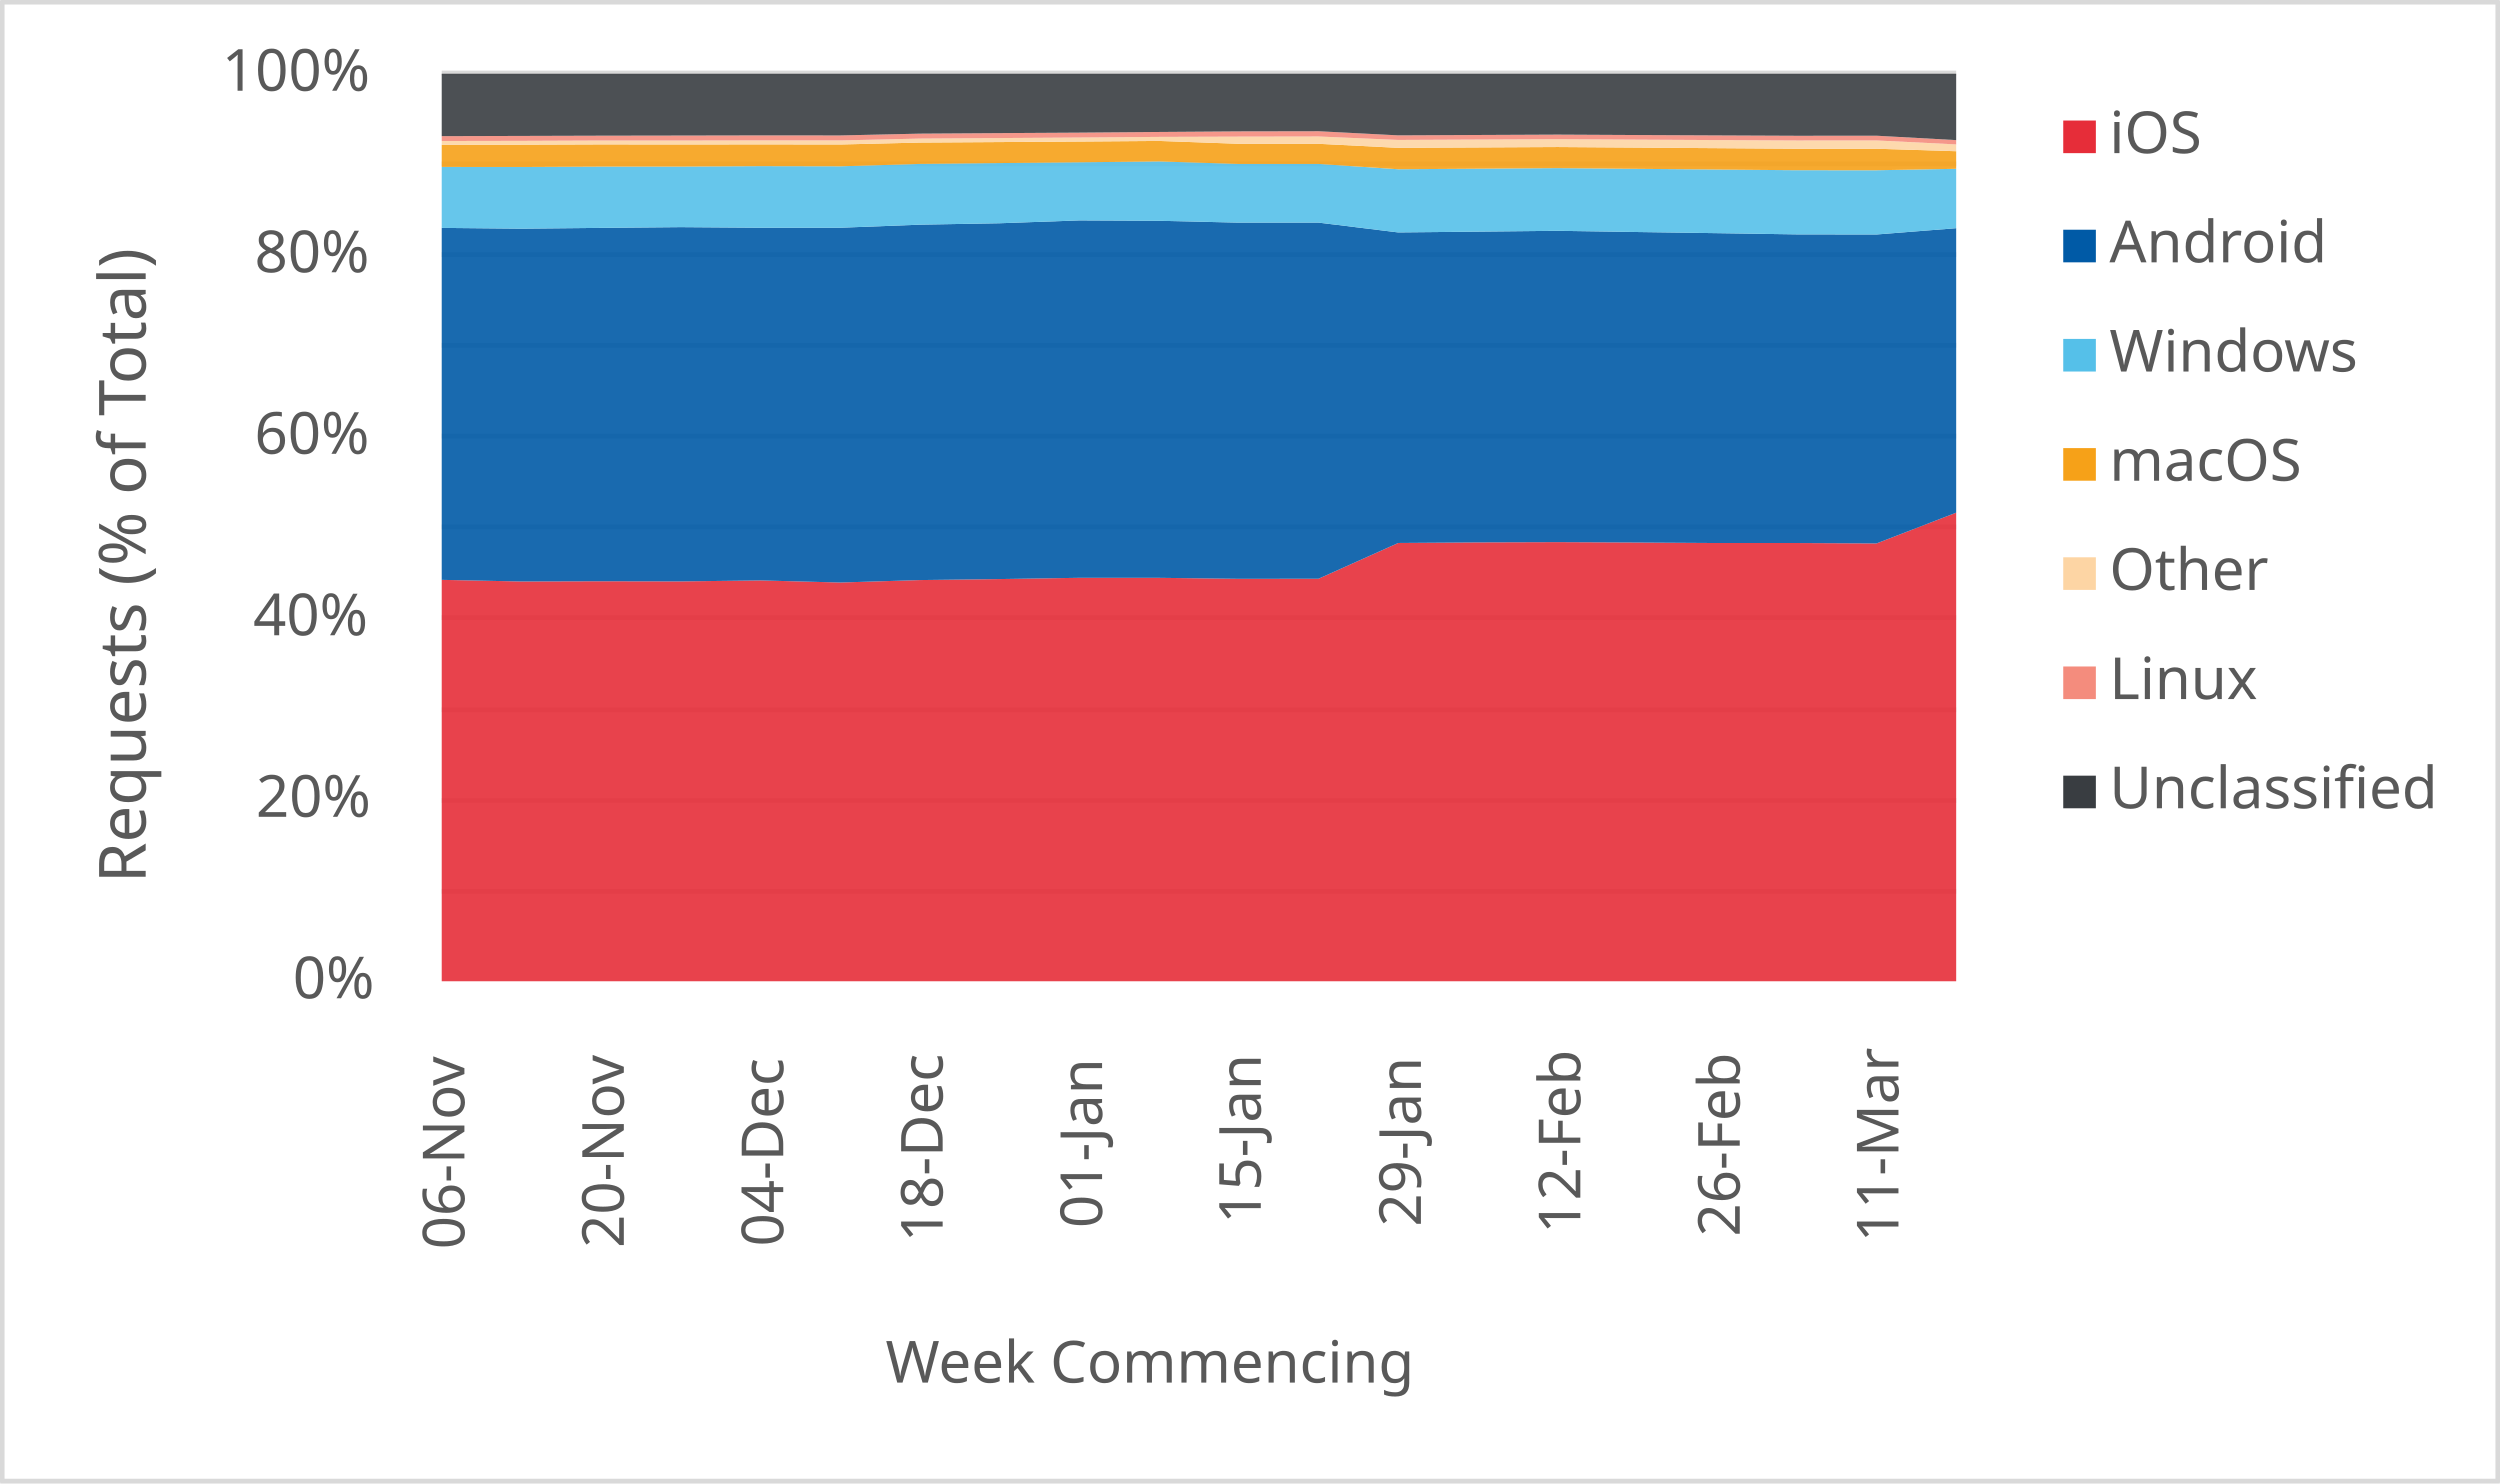
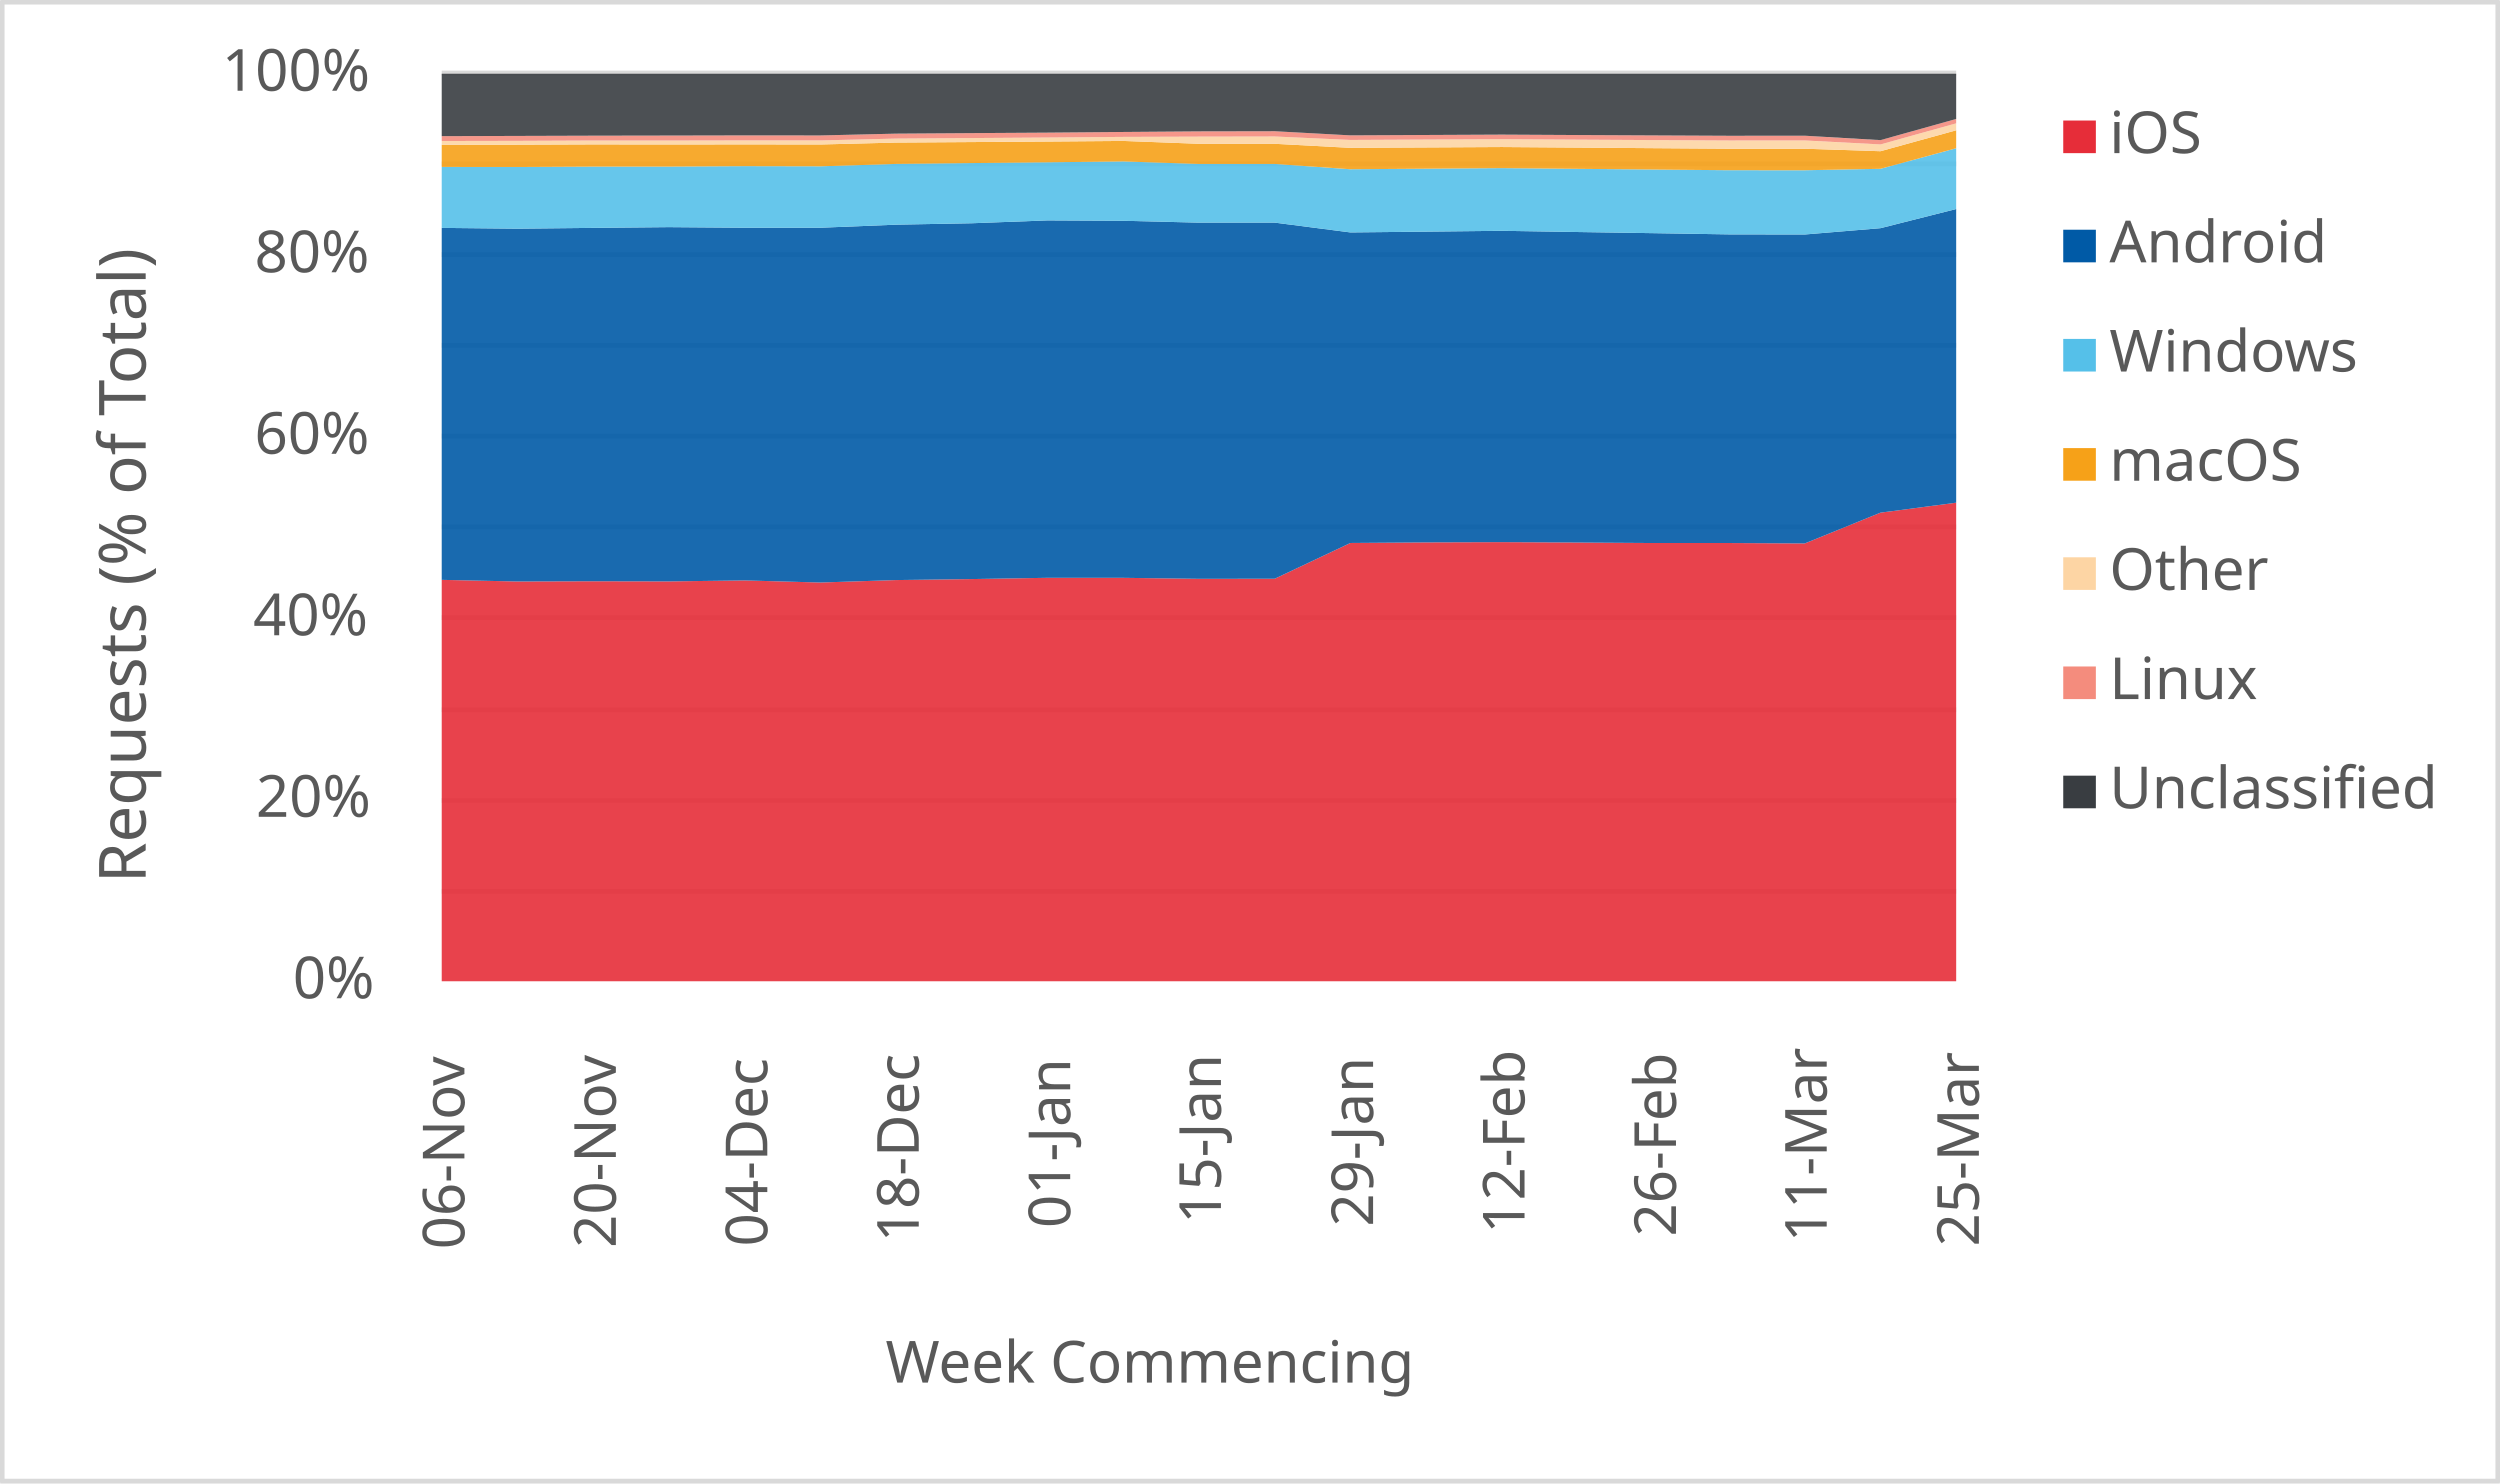
<svg xmlns="http://www.w3.org/2000/svg" width="1763" height="1046" xml:space="preserve" overflow="hidden">
  <defs>
    <clipPath id="clip0">
      <rect x="2917" y="346" width="1763" height="1046" />
    </clipPath>
  </defs>
  <g clip-path="url(#clip0)" transform="translate(-2917 -346)">
    <rect x="2918" y="347" width="1760" height="1043" fill="#FFFFFF" />
    <g>
      <path d="    M3228.5 974.532 4296.5 974.532    M3228.5 910.53 4296.5 910.53    M3228.5 846.528 4296.5 846.528    M3228.5 781.526 4296.5 781.526    M3228.5 717.524 4296.5 717.524    M3228.5 653.522 4296.5 653.522    M3228.5 589.52 4296.5 589.52    M3228.5 525.517 4296.5 525.517    M3228.5 461.515 4296.5 461.515    M3228.5 397.5 4296.5 397.5" stroke="#D9D9D9" stroke-width="3.438" stroke-linejoin="round" stroke-miterlimit="10" fill="none" />
    </g>
    <g>
      <path d="M 1038.5 4296.5 1038.5" stroke="#D9D9D9" stroke-width="3.438" stroke-linejoin="round" stroke-miterlimit="10" fill="none" fill-rule="evenodd" />
    </g>
    <g>
      <text fill="#595959" font-family="Verdana,sans-serif" font-weight="400" font-size="41" transform="matrix(6.12323e-17 -1 1 6.12323e-17 3244.5 1227)">06-Nov</text>
    </g>
    <g>
-       <text fill="#595959" font-family="Verdana,sans-serif" font-weight="400" font-size="41" transform="matrix(6.12323e-17 -1 1 6.12323e-17 3356.921 1226)">20-Nov</text>
+       <text fill="#595959" font-family="Verdana,sans-serif" font-weight="400" font-size="41" transform="matrix(6.12323e-17 -1 1 6.12323e-17 3351.3 1226)">20-Nov</text>
    </g>
    <g>
-       <text fill="#595959" font-family="Verdana,sans-serif" font-weight="400" font-size="41" transform="matrix(6.12323e-17 -1 1 6.12323e-17 3469.342 1225)">04-Dec</text>
+       <text fill="#595959" font-family="Verdana,sans-serif" font-weight="400" font-size="41" transform="matrix(6.12323e-17 -1 1 6.12323e-17 3458.1 1225)">04-Dec</text>
    </g>
    <g>
-       <text fill="#595959" font-family="Verdana,sans-serif" font-weight="400" font-size="41" transform="matrix(6.12323e-17 -1 1 6.12323e-17 3581.763 1222)">18-Dec</text>
+       <text fill="#595959" font-family="Verdana,sans-serif" font-weight="400" font-size="41" transform="matrix(6.12323e-17 -1 1 6.12323e-17 3564.9 1222)">18-Dec</text>
    </g>
    <g>
-       <text fill="#595959" font-family="Verdana,sans-serif" font-weight="400" font-size="41" transform="matrix(6.12323e-17 -1 1 6.12323e-17 3694.184 1212)">01-Jan</text>
+       <text fill="#595959" font-family="Verdana,sans-serif" font-weight="400" font-size="41" transform="matrix(6.12323e-17 -1 1 6.12323e-17 3671.7 1212)">01-Jan</text>
    </g>
    <g>
-       <text fill="#595959" font-family="Verdana,sans-serif" font-weight="400" font-size="41" transform="matrix(6.12323e-17 -1 1 6.12323e-17 3806.105 1209)">15-Jan</text>
+       <text fill="#595959" font-family="Verdana,sans-serif" font-weight="400" font-size="41" transform="matrix(6.12323e-17 -1 1 6.12323e-17 3778 1209)">15-Jan</text>
    </g>
    <g>
-       <text fill="#595959" font-family="Verdana,sans-serif" font-weight="400" font-size="41" transform="matrix(6.12323e-17 -1 1 6.12323e-17 3919.026 1211)">29-Jan</text>
+       <text fill="#595959" font-family="Verdana,sans-serif" font-weight="400" font-size="41" transform="matrix(6.12323e-17 -1 1 6.12323e-17 3885.3 1211)">29-Jan</text>
    </g>
    <g>
-       <text fill="#595959" font-family="Verdana,sans-serif" font-weight="400" font-size="41" transform="matrix(6.12323e-17 -1 1 6.12323e-17 4031.447 1216)">12-Feb</text>
+       <text fill="#595959" font-family="Verdana,sans-serif" font-weight="400" font-size="41" transform="matrix(6.12323e-17 -1 1 6.12323e-17 3992.1 1216)">12-Feb</text>
    </g>
    <g>
-       <text fill="#595959" font-family="Verdana,sans-serif" font-weight="400" font-size="41" transform="matrix(6.12323e-17 -1 1 6.12323e-17 4143.868 1218)">26-Feb</text>
+       <text fill="#595959" font-family="Verdana,sans-serif" font-weight="400" font-size="41" transform="matrix(6.12323e-17 -1 1 6.12323e-17 4098.9 1218)">26-Feb</text>
    </g>
    <g>
-       <text fill="#595959" font-family="Verdana,sans-serif" font-weight="400" font-size="41" transform="matrix(6.12323e-17 -1 1 6.12323e-17 4255.789 1222)">11-Mar</text>
+       <text fill="#595959" font-family="Verdana,sans-serif" font-weight="400" font-size="41" transform="matrix(6.12323e-17 -1 1 6.12323e-17 4205.2 1222)">11-Mar</text>
+     </g>
+     <g>
+       <text fill="#595959" font-family="Verdana,sans-serif" font-weight="400" font-size="41" transform="matrix(6.12323e-17 -1 1 6.12323e-17 4312.5 1225)">25-Mar</text>
    </g>
    <g>
      <text fill="#595959" font-family="Verdana,sans-serif" font-weight="400" font-size="41" transform="matrix(1 0 0 1 3123.5 1050)">0%</text>
    </g>
    <g>
      <text fill="#595959" font-family="Verdana,sans-serif" font-weight="400" font-size="41" transform="matrix(1 0 0 1 3097.5 922)">20%</text>
    </g>
    <g>
      <text fill="#595959" font-family="Verdana,sans-serif" font-weight="400" font-size="41" transform="matrix(1 0 0 1 3095.5 794)">40%</text>
    </g>
    <g>
      <text fill="#595959" font-family="Verdana,sans-serif" font-weight="400" font-size="41" transform="matrix(1 0 0 1 3096.5 666)">60%</text>
    </g>
    <g>
      <text fill="#595959" font-family="Verdana,sans-serif" font-weight="400" font-size="41" transform="matrix(1 0 0 1 3096.5 538)">80%</text>
    </g>
    <g>
      <text fill="#595959" font-family="Verdana,sans-serif" font-weight="400" font-size="41" transform="matrix(1 0 0 1 3073.5 410)">100%</text>
    </g>
    <g>
      <text fill="#595959" font-family="Verdana,sans-serif" font-weight="400" font-size="41" transform="matrix(1 0 0 1 3541.5 1321)">Week Commencing</text>
    </g>
    <g>
      <text fill="#595959" font-family="Verdana,sans-serif" font-weight="400" font-size="46" transform="matrix(6.12323e-17 -1 1 6.12323e-17 3019.73 968.75)">Requests (% of Total)</text>
    </g>
    <rect x="2918.5" y="347.5" width="1760" height="1043" stroke="#D9D9D9" stroke-width="3.438" stroke-linejoin="round" stroke-miterlimit="10" fill="none" />
    <g>
-       <path d="M3228.5 1038 3284.711 1038 3340.921 1038 3397.132 1038 3453.342 1038 3509.553 1038 3565.763 1038 3621.974 1038 3678.184 1038 3734.395 1038 3790.605 1038 3846.816 1038 3903.026 1038 3959.237 1038 4015.447 1038 4071.658 1038 4127.868 1038 4184.079 1038 4240.289 1038 4296.5 1038 4296.5 707.525 4240.289 729.24 4184.079 728.934 4127.868 728.947 4071.658 728.59 4015.447 728.306 3959.237 728.498 3903.026 728.908 3846.816 754.118 3790.605 754.176 3734.395 753.479 3678.184 753.466 3621.974 754.354 3565.763 755.064 3509.553 756.794 3453.342 755.31 3397.132 756.011 3340.921 755.895 3284.711 756.065 3228.5 754.912 3228.5 1038Z" fill="#e62d39" opacity="0.9" />
+       <path d="M3228.5 1038 3281.9 1038 3335.3 1038 3388.7 1038 3442.1 1038 3495.5 1038 3548.9 1038 3602.3 1038 3655.7 1038 3709.1 1038 3762.5 1038 3815.9 1038 3869.3 1038 3922.7 1038 3976.1 1038 4029.5 1038 4082.9 1038 4136.3 1038 4189.7 1038 4243.1 1038 4296.5 1038 4296.5 700.487 4243.1 707.525 4189.7 729.24 4136.3 728.934 4082.9 728.947 4029.5 728.59 3976.1 728.306 3922.7 728.498 3869.3 728.908 3815.9 754.118 3762.5 754.176 3709.1 753.479 3655.7 753.466 3602.3 754.354 3548.9 755.064 3495.5 756.794 3442.1 755.31 3388.7 756.011 3335.3 755.895 3281.9 756.065 3228.5 754.912 3228.5 1038Z" fill="#e62d39" opacity="0.9" />
    </g>
    <g>
-       <path d="M3228.5 754.912 3284.711 756.065 3340.921 755.895 3397.132 756.011 3453.342 755.31 3509.553 756.794 3565.763 755.064 3621.974 754.354 3678.184 753.466 3734.395 753.479 3790.605 754.176 3846.816 754.118 3903.026 728.908 3959.237 728.498 4015.447 728.306 4071.658 728.59 4127.868 728.947 4184.079 728.934 4240.289 729.24 4296.5 707.525 4296.5 506.915 4240.289 511.365 4184.079 511.285 4127.868 510.428 4071.658 509.62 4015.447 508.761 3959.237 509.353 3903.026 509.91 3846.816 502.983 3790.605 503.001 3734.395 501.707 3678.184 501.422 3621.974 503.439 3565.763 504.431 3509.553 506.598 3453.342 506.612 3397.132 506.175 3340.921 506.701 3284.711 507.274 3228.5 506.706 3228.5 754.912Z" fill="#005aa6" opacity="0.9" />
+       <path d="M3228.5 754.912 3281.9 756.065 3335.3 755.895 3388.7 756.011 3442.1 755.31 3495.5 756.794 3548.9 755.064 3602.3 754.354 3655.7 753.466 3709.1 753.479 3762.5 754.176 3815.9 754.118 3869.3 728.908 3922.7 728.498 3976.1 728.306 4029.5 728.59 4082.9 728.947 4136.3 728.934 4189.7 729.24 4243.1 707.525 4296.5 700.487 4296.5 493.393 4243.1 506.915 4189.7 511.365 4136.3 511.285 4082.9 510.428 4029.5 509.62 3976.1 508.761 3922.7 509.353 3869.3 509.91 3815.9 502.983 3762.5 503.001 3709.1 501.707 3655.7 501.422 3602.3 503.439 3548.9 504.431 3495.5 506.598 3442.1 506.612 3388.7 506.175 3335.3 506.701 3281.9 507.274 3228.5 506.706 3228.5 754.912Z" fill="#005aa6" opacity="0.9" />
    </g>
    <g>
-       <path d="M3228.5 506.706 3284.711 507.274 3340.921 506.701 3397.132 506.175 3453.342 506.612 3509.553 506.598 3565.763 504.431 3621.974 503.439 3678.184 501.422 3734.395 501.707 3790.605 503.001 3846.816 502.983 3903.026 509.91 3959.237 509.353 4015.447 508.761 4071.658 509.62 4127.868 510.428 4184.079 511.285 4240.289 511.365 4296.5 506.915 4296.5 465.04 4240.289 466.061 4184.079 466.04 4127.868 465.546 4071.658 465.06 4015.447 464.562 3959.237 464.956 3903.026 465.352 3846.816 461.616 3790.605 461.616 3734.395 459.83 3678.184 460.45 3621.974 460.991 3565.763 461.58 3509.553 463.284 3453.342 463.162 3397.132 463.486 3340.921 463.49 3284.711 463.786 3228.5 463.732 3228.5 506.706Z" fill="#55c0e9" opacity="0.9" />
+       <path d="M3228.5 506.706 3281.9 507.274 3335.3 506.701 3388.7 506.175 3442.1 506.612 3495.5 506.598 3548.9 504.431 3602.3 503.439 3655.7 501.422 3709.1 501.707 3762.5 503.001 3815.9 502.983 3869.3 509.91 3922.7 509.353 3976.1 508.761 4029.5 509.62 4082.9 510.428 4136.3 511.285 4189.7 511.365 4243.1 506.915 4296.5 493.393 4296.5 450.535 4243.1 465.04 4189.7 466.061 4136.3 466.04 4082.9 465.546 4029.5 465.06 3976.1 464.562 3922.7 464.956 3869.3 465.352 3815.9 461.616 3762.5 461.616 3709.1 459.83 3655.7 460.45 3602.3 460.991 3548.9 461.58 3495.5 463.284 3442.1 463.162 3388.7 463.486 3335.3 463.49 3281.9 463.786 3228.5 463.732 3228.5 506.706Z" fill="#55c0e9" opacity="0.9" />
    </g>
    <g>
-       <path d="M3228.5 463.732 3284.711 463.786 3340.921 463.49 3397.132 463.486 3453.342 463.162 3509.553 463.284 3565.763 461.58 3621.974 460.991 3678.184 460.45 3734.395 459.83 3790.605 461.616 3846.816 461.616 3903.026 465.352 3959.237 464.956 4015.447 464.562 4071.658 465.06 4127.868 465.546 4184.079 466.04 4240.289 466.061 4296.5 465.04 4296.5 452.637 4240.289 450.906 4184.079 450.885 4127.868 450.487 4071.658 450.087 4015.447 449.68 3959.237 449.972 3903.026 450.26 3846.816 447.404 3790.605 447.398 3734.395 445.385 3678.184 445.82 3621.974 446.182 3565.763 446.543 3509.553 447.892 3453.342 447.827 3397.132 447.896 3340.921 447.832 3284.711 448.042 3228.5 448.112 3228.5 463.732Z" fill="#f6a118" opacity="0.9" />
+       <path d="M3228.5 463.732 3281.9 463.786 3335.3 463.49 3388.7 463.486 3442.1 463.162 3495.5 463.284 3548.9 461.58 3602.3 460.991 3655.7 460.45 3709.1 459.83 3762.5 461.616 3815.9 461.616 3869.3 465.352 3922.7 464.956 3976.1 464.562 4029.5 465.06 4082.9 465.546 4136.3 466.04 4189.7 466.061 4243.1 465.04 4296.5 450.535 4296.5 437.874 4243.1 452.637 4189.7 450.906 4136.3 450.885 4082.9 450.487 4029.5 450.087 3976.1 449.68 3922.7 449.972 3869.3 450.26 3815.9 447.404 3762.5 447.398 3709.1 445.385 3655.7 445.82 3602.3 446.182 3548.9 446.543 3495.5 447.892 3442.1 447.827 3388.7 447.896 3335.3 447.832 3281.9 448.042 3228.5 448.112 3228.5 463.732Z" fill="#f6a118" opacity="0.9" />
    </g>
    <g>
-       <path d="M3228.5 448.112 3284.711 448.042 3340.921 447.832 3397.132 447.896 3453.342 447.827 3509.553 447.892 3565.763 446.543 3621.974 446.182 3678.184 445.82 3734.395 445.385 3790.605 447.398 3846.816 447.404 3903.026 450.26 3959.237 449.972 4015.447 449.68 4071.658 450.087 4127.868 450.487 4184.079 450.885 4240.289 450.906 4296.5 452.637 4296.5 447.861 4240.289 445.05 4184.079 445.084 4127.868 444.782 4071.658 444.476 4015.447 444.146 3959.237 444.412 3903.026 444.684 3846.816 442.251 3790.605 442.35 3734.395 442.54 3678.184 442.98 3621.974 443.356 3565.763 443.726 3509.553 445.031 3453.342 445.007 3397.132 445.109 3340.921 445.086 3284.711 445.335 3228.5 445.445 3228.5 448.112Z" fill="#fdd5a4" opacity="0.9" />
+       <path d="M3228.5 448.112 3281.9 448.042 3335.3 447.832 3388.7 447.896 3442.1 447.827 3495.5 447.892 3548.9 446.543 3602.3 446.182 3655.7 445.82 3709.1 445.385 3762.5 447.398 3815.9 447.404 3869.3 450.26 3922.7 449.972 3976.1 449.68 4029.5 450.087 4082.9 450.487 4136.3 450.885 4189.7 450.906 4243.1 452.637 4296.5 437.874 4296.5 432.988 4243.1 447.861 4189.7 445.05 4136.3 445.084 4082.9 444.782 4029.5 444.476 3976.1 444.146 3922.7 444.412 3869.3 444.684 3815.9 442.251 3762.5 442.35 3709.1 442.54 3655.7 442.98 3602.3 443.356 3548.9 443.726 3495.5 445.031 3442.1 445.007 3388.7 445.109 3335.3 445.086 3281.9 445.335 3228.5 445.445 3228.5 448.112Z" fill="#fdd5a4" opacity="0.9" />
    </g>
    <g>
-       <path d="M3228.5 445.445 3284.711 445.335 3340.921 445.086 3397.132 445.109 3453.342 445.007 3509.553 445.031 3565.763 443.726 3621.974 443.356 3678.184 442.98 3734.395 442.54 3790.605 442.35 3846.816 442.251 3903.026 444.684 3959.237 444.412 4015.447 444.146 4071.658 444.476 4127.868 444.782 4184.079 445.084 4240.289 445.05 4296.5 447.861 4296.5 444.821 4240.289 441.703 4184.079 441.754 4127.868 441.492 4071.658 441.225 4015.447 440.93 3959.237 441.19 3903.026 441.461 3846.816 438.542 3790.605 438.643 3734.395 439.063 3678.184 439.532 3621.974 439.873 3565.763 440.246 3509.553 441.515 3453.342 441.478 3397.132 441.59 3340.921 441.685 3284.711 441.854 3228.5 442.023 3228.5 445.445Z" fill="#f48c7d" opacity="0.9" />
+       <path d="M3228.5 445.445 3281.9 445.335 3335.3 445.086 3388.7 445.109 3442.1 445.007 3495.5 445.031 3548.9 443.726 3602.3 443.356 3655.7 442.98 3709.1 442.54 3762.5 442.35 3815.9 442.251 3869.3 444.684 3922.7 444.412 3976.1 444.146 4029.5 444.476 4082.9 444.782 4136.3 445.084 4189.7 445.05 4243.1 447.861 4296.5 432.988 4296.5 429.881 4243.1 444.821 4189.7 441.703 4136.3 441.754 4082.9 441.492 4029.5 441.225 3976.1 440.93 3922.7 441.19 3869.3 441.461 3815.9 438.542 3762.5 438.643 3709.1 439.063 3655.7 439.532 3602.3 439.873 3548.9 440.246 3495.5 441.515 3442.1 441.478 3388.7 441.59 3335.3 441.685 3281.9 441.854 3228.5 442.023 3228.5 445.445Z" fill="#f48c7d" opacity="0.9" />
    </g>
    <g>
-       <path d="M3228.5 442.023 3284.711 441.854 3340.921 441.685 3397.132 441.59 3453.342 441.478 3509.553 441.515 3565.763 440.246 3621.974 439.873 3678.184 439.532 3734.395 439.063 3790.605 438.643 3846.816 438.542 3903.026 441.461 3959.237 441.19 4015.447 440.93 4071.658 441.225 4127.868 441.492 4184.079 441.754 4240.289 441.703 4296.5 444.821 4296.5 398 4240.289 398 4184.079 398 4127.868 398 4071.658 398 4015.447 398 3959.237 398 3903.026 398 3846.816 398 3790.605 398 3734.395 398 3678.184 398 3621.974 398 3565.763 398 3509.553 398 3453.342 398 3397.132 398 3340.921 398 3284.711 398 3228.5 398 3228.5 442.023Z" fill="#393d41" opacity="0.9" />
+       <path d="M3228.5 442.023 3281.9 441.854 3335.3 441.685 3388.7 441.59 3442.1 441.478 3495.5 441.515 3548.9 440.246 3602.3 439.873 3655.7 439.532 3709.1 439.063 3762.5 438.643 3815.9 438.542 3869.3 441.461 3922.7 441.19 3976.1 440.93 4029.5 441.225 4082.9 441.492 4136.3 441.754 4189.7 441.703 4243.1 444.821 4296.5 429.881 4296.5 398 4243.1 398 4189.7 398 4136.3 398 4082.9 398 4029.5 398 3976.1 398 3922.7 398 3869.3 398 3815.9 398 3762.5 398 3709.1 398 3655.7 398 3602.3 398 3548.9 398 3495.5 398 3442.1 398 3388.7 398 3335.3 398 3281.9 398 3228.5 398 3228.5 442.023Z" fill="#393d41" opacity="0.9" />
    </g>
    <g>
      <rect x="4372" y="431" width="23" height="23" fill="#e62d39" />
    </g>
    <g>
      <text fill="#595959" font-family="Verdana,sans-serif" font-weight="400" font-size="41" transform="matrix(1 0 0 1 4404.56 454)">iOS</text>
    </g>
    <g>
      <rect x="4372" y="508" width="23" height="23" fill="#005aa6" />
    </g>
    <g>
      <text fill="#595959" font-family="Verdana,sans-serif" font-weight="400" font-size="41" transform="matrix(1 0 0 1 4404.56 531)">Android</text>
    </g>
    <g>
      <rect x="4372" y="585" width="23" height="23" fill="#55c0e9" />
    </g>
    <g>
      <text fill="#595959" font-family="Verdana,sans-serif" font-weight="400" font-size="41" transform="matrix(1 0 0 1 4404.56 608)">Windows</text>
    </g>
    <g>
      <rect x="4372" y="662" width="23" height="23" fill="#f6a118" />
    </g>
    <g>
      <text fill="#595959" font-family="Verdana,sans-serif" font-weight="400" font-size="41" transform="matrix(1 0 0 1 4404.56 685)">macOS</text>
    </g>
    <g>
      <rect x="4372" y="739" width="23" height="23" fill="#fdd5a4" />
    </g>
    <g>
      <text fill="#595959" font-family="Verdana,sans-serif" font-weight="400" font-size="41" transform="matrix(1 0 0 1 4404.56 762)">Other</text>
    </g>
    <g>
      <rect x="4372" y="816" width="23" height="23" fill="#f48c7d" />
    </g>
    <g>
      <text fill="#595959" font-family="Verdana,sans-serif" font-weight="400" font-size="41" transform="matrix(1 0 0 1 4404.56 839)">Linux</text>
    </g>
    <g>
      <rect x="4372" y="893" width="23" height="23" fill="#393d41" />
    </g>
    <g>
      <text fill="#595959" font-family="Verdana,sans-serif" font-weight="400" font-size="41" transform="matrix(1 0 0 1 4404.56 916)">Unclassified</text>
    </g>
  </g>
</svg>
